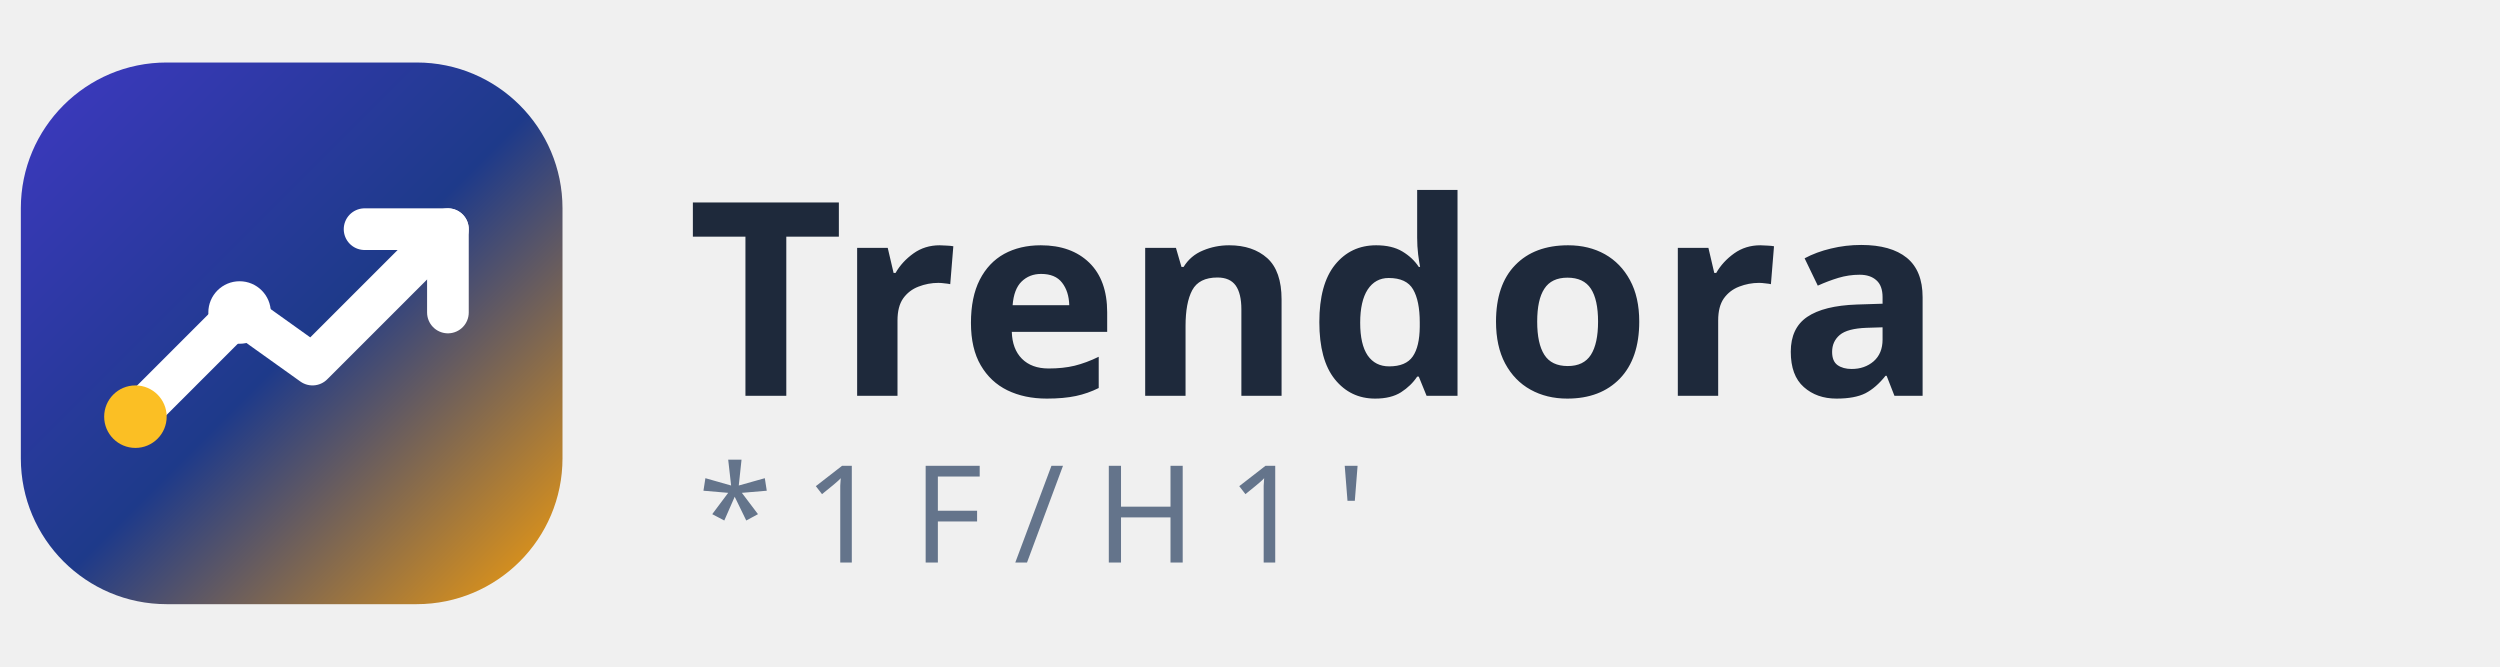
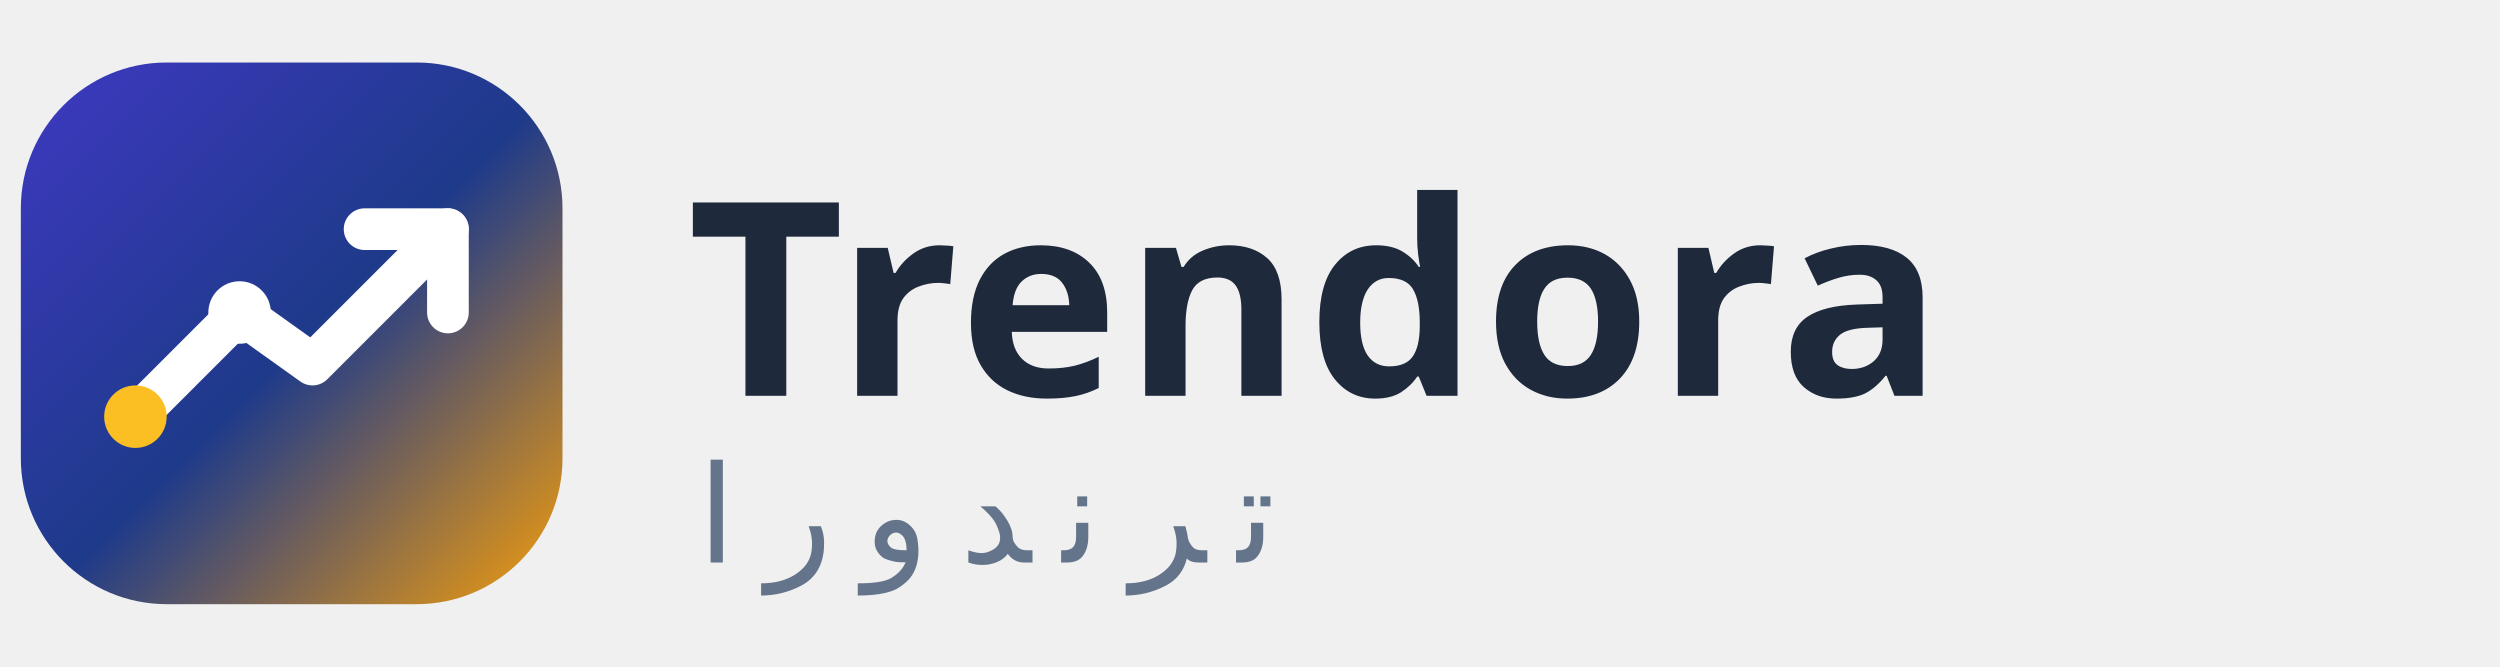
- <svg xmlns="http://www.w3.org/2000/svg" width="240" height="64" viewBox="0 0 240 64" fill="none" role="img" aria-label="Trendora *1F/H1'">
+ <svg xmlns="http://www.w3.org/2000/svg" width="240" height="64" viewBox="0 0 240 64" fill="none" role="img" aria-label="Trendora ترندورا">
  <defs>
    <linearGradient id="tgGrad" x1="0" y1="0" x2="56" y2="56" gradientUnits="userSpaceOnUse">
      <stop offset="0" stop-color="#4338CA" />
      <stop offset="0.55" stop-color="#1E3A8A" />
      <stop offset="1" stop-color="#F59E0B" />
    </linearGradient>
  </defs>
  <rect x="2" y="6" width="52" height="52" rx="14" fill="url(#tgGrad)" />
  <path d="M13 40 L23 30 L30 35 L43 22" fill="none" stroke="#FFFFFF" stroke-width="4" stroke-linecap="round" stroke-linejoin="round" />
  <path d="M35 22 L43 22 L43 30" fill="none" stroke="#FFFFFF" stroke-width="4" stroke-linecap="round" stroke-linejoin="round" />
  <circle cx="13" cy="40" r="3" fill="#FBBF24" />
  <circle cx="23" cy="30" r="3" fill="#FFFFFF" />
  <text x="66" y="38" font-family="'Cairo','Tajawal',sans-serif" font-size="26" font-weight="800" fill="#1E293B" letter-spacing="0.5">Trendora</text>
-   <text x="67" y="54" font-family="'Tajawal',sans-serif" font-size="13" font-weight="500" fill="#64748B" letter-spacing="3">*1F/H1'</text>
+   <text x="67" y="54" font-family="'Tajawal',sans-serif" font-size="13" font-weight="500" fill="#64748B" letter-spacing="3">ترندورا</text>
</svg>
